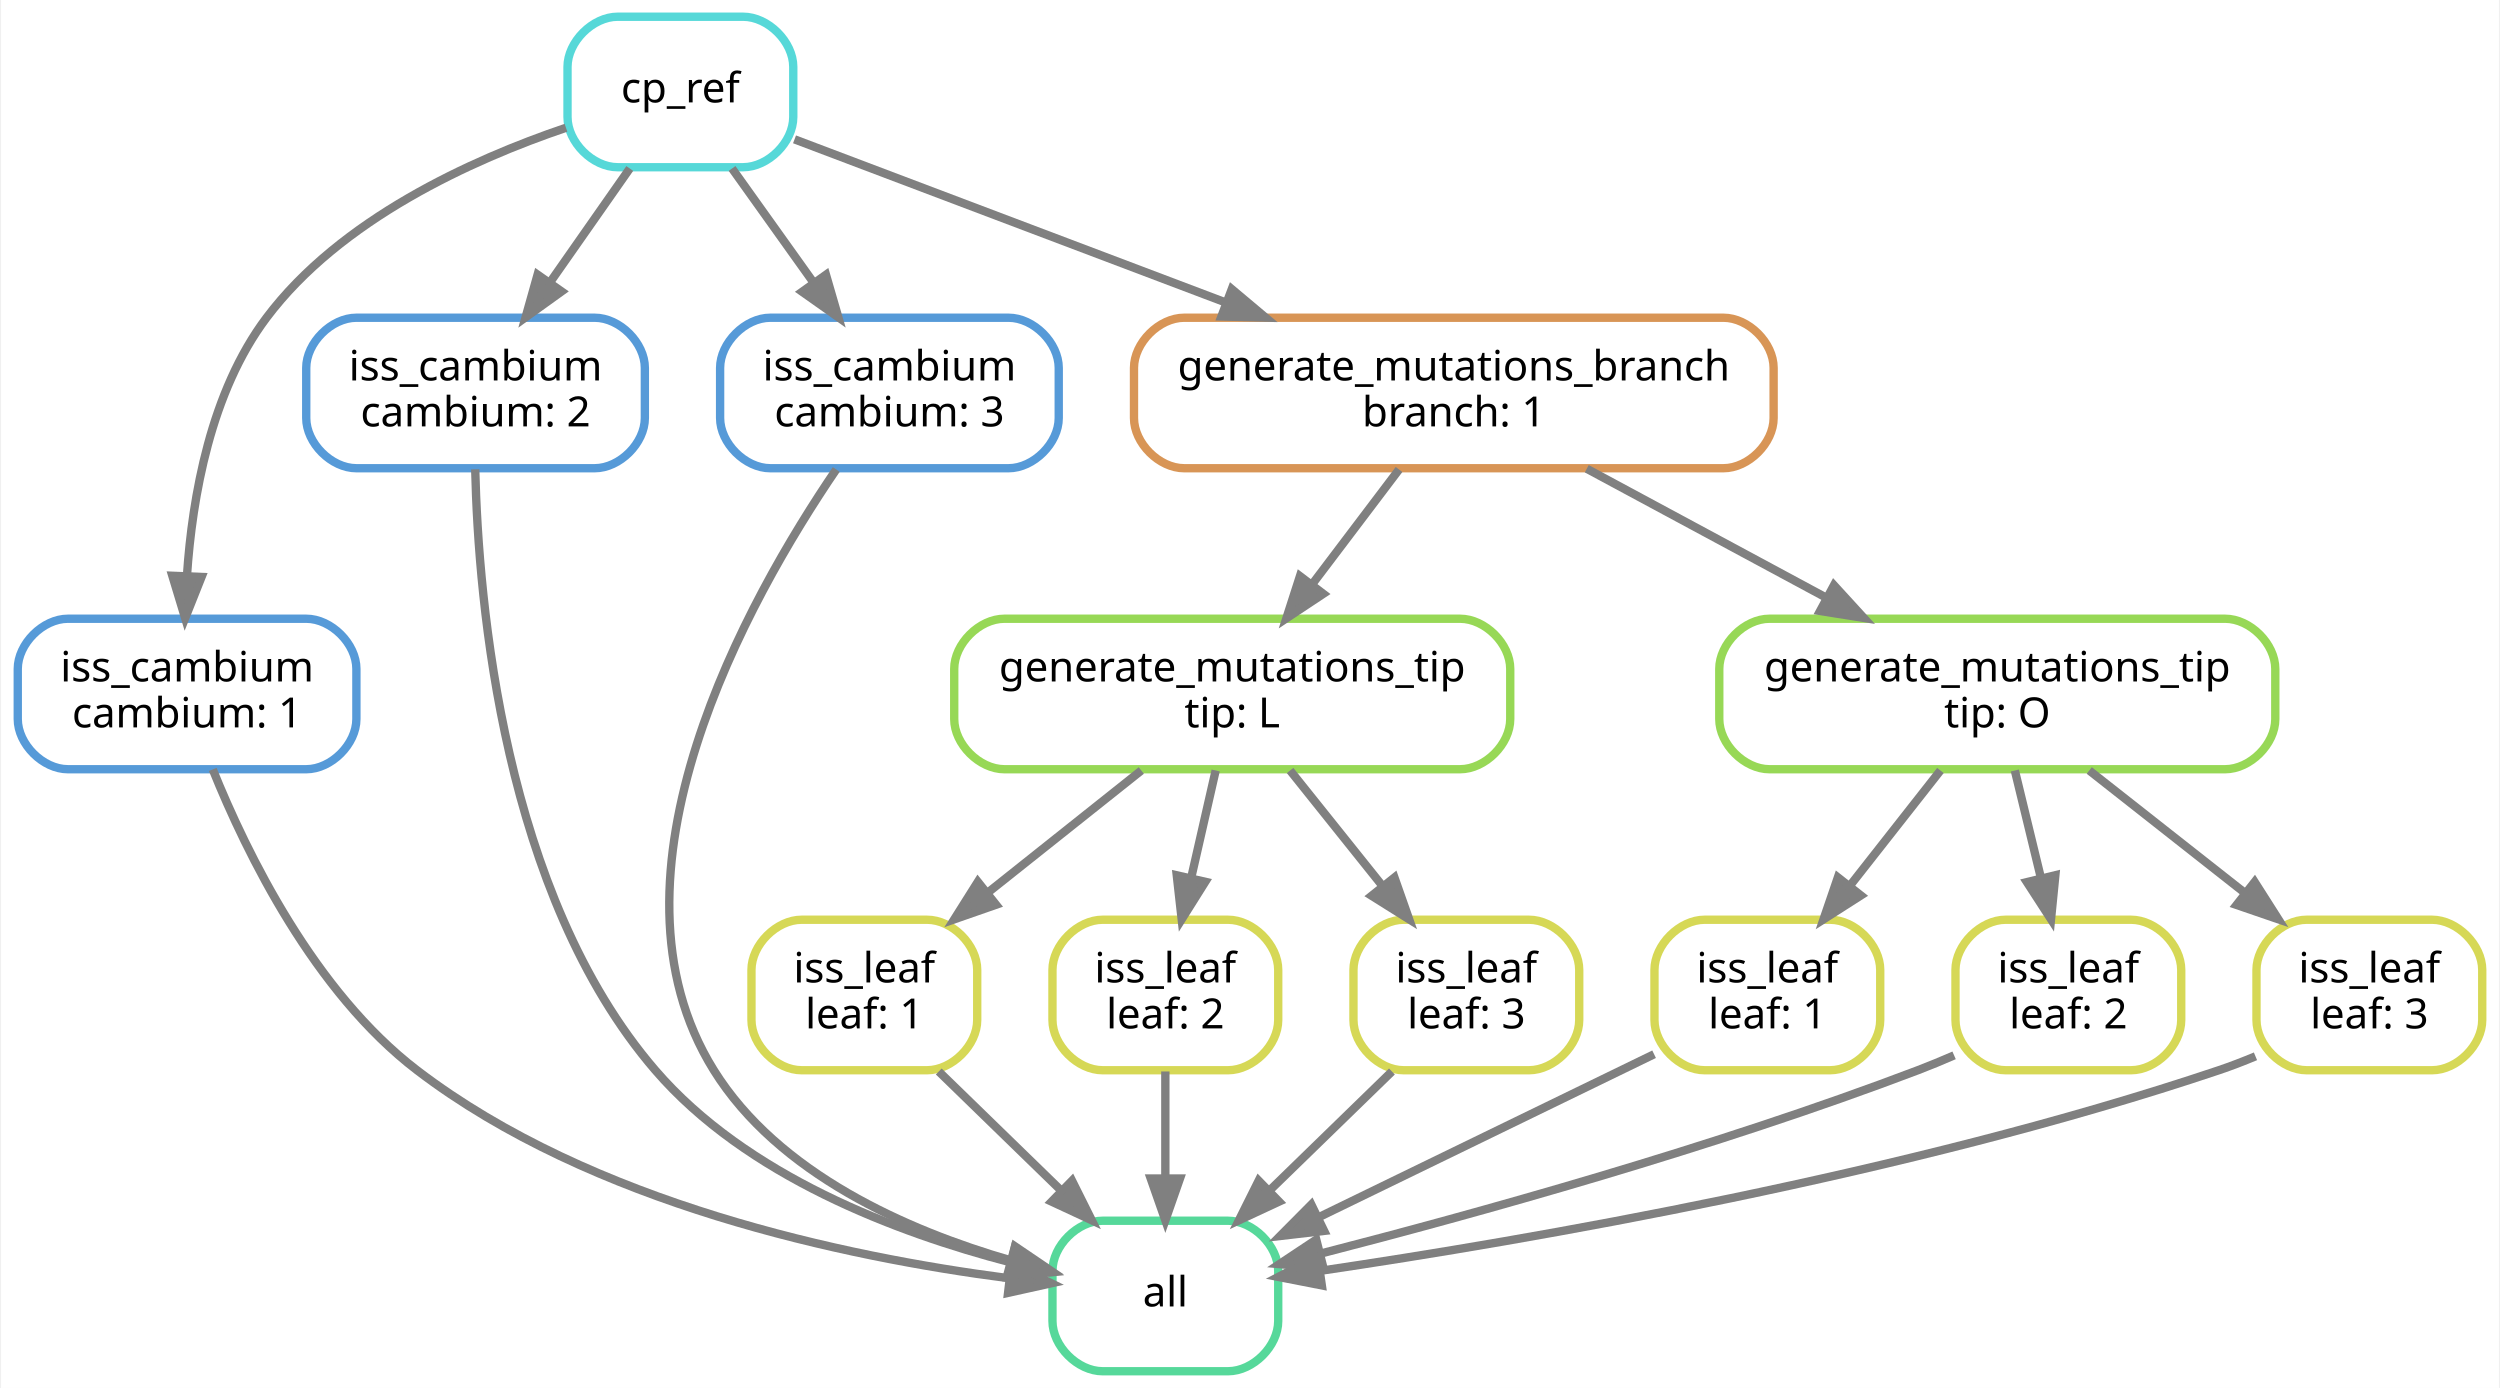
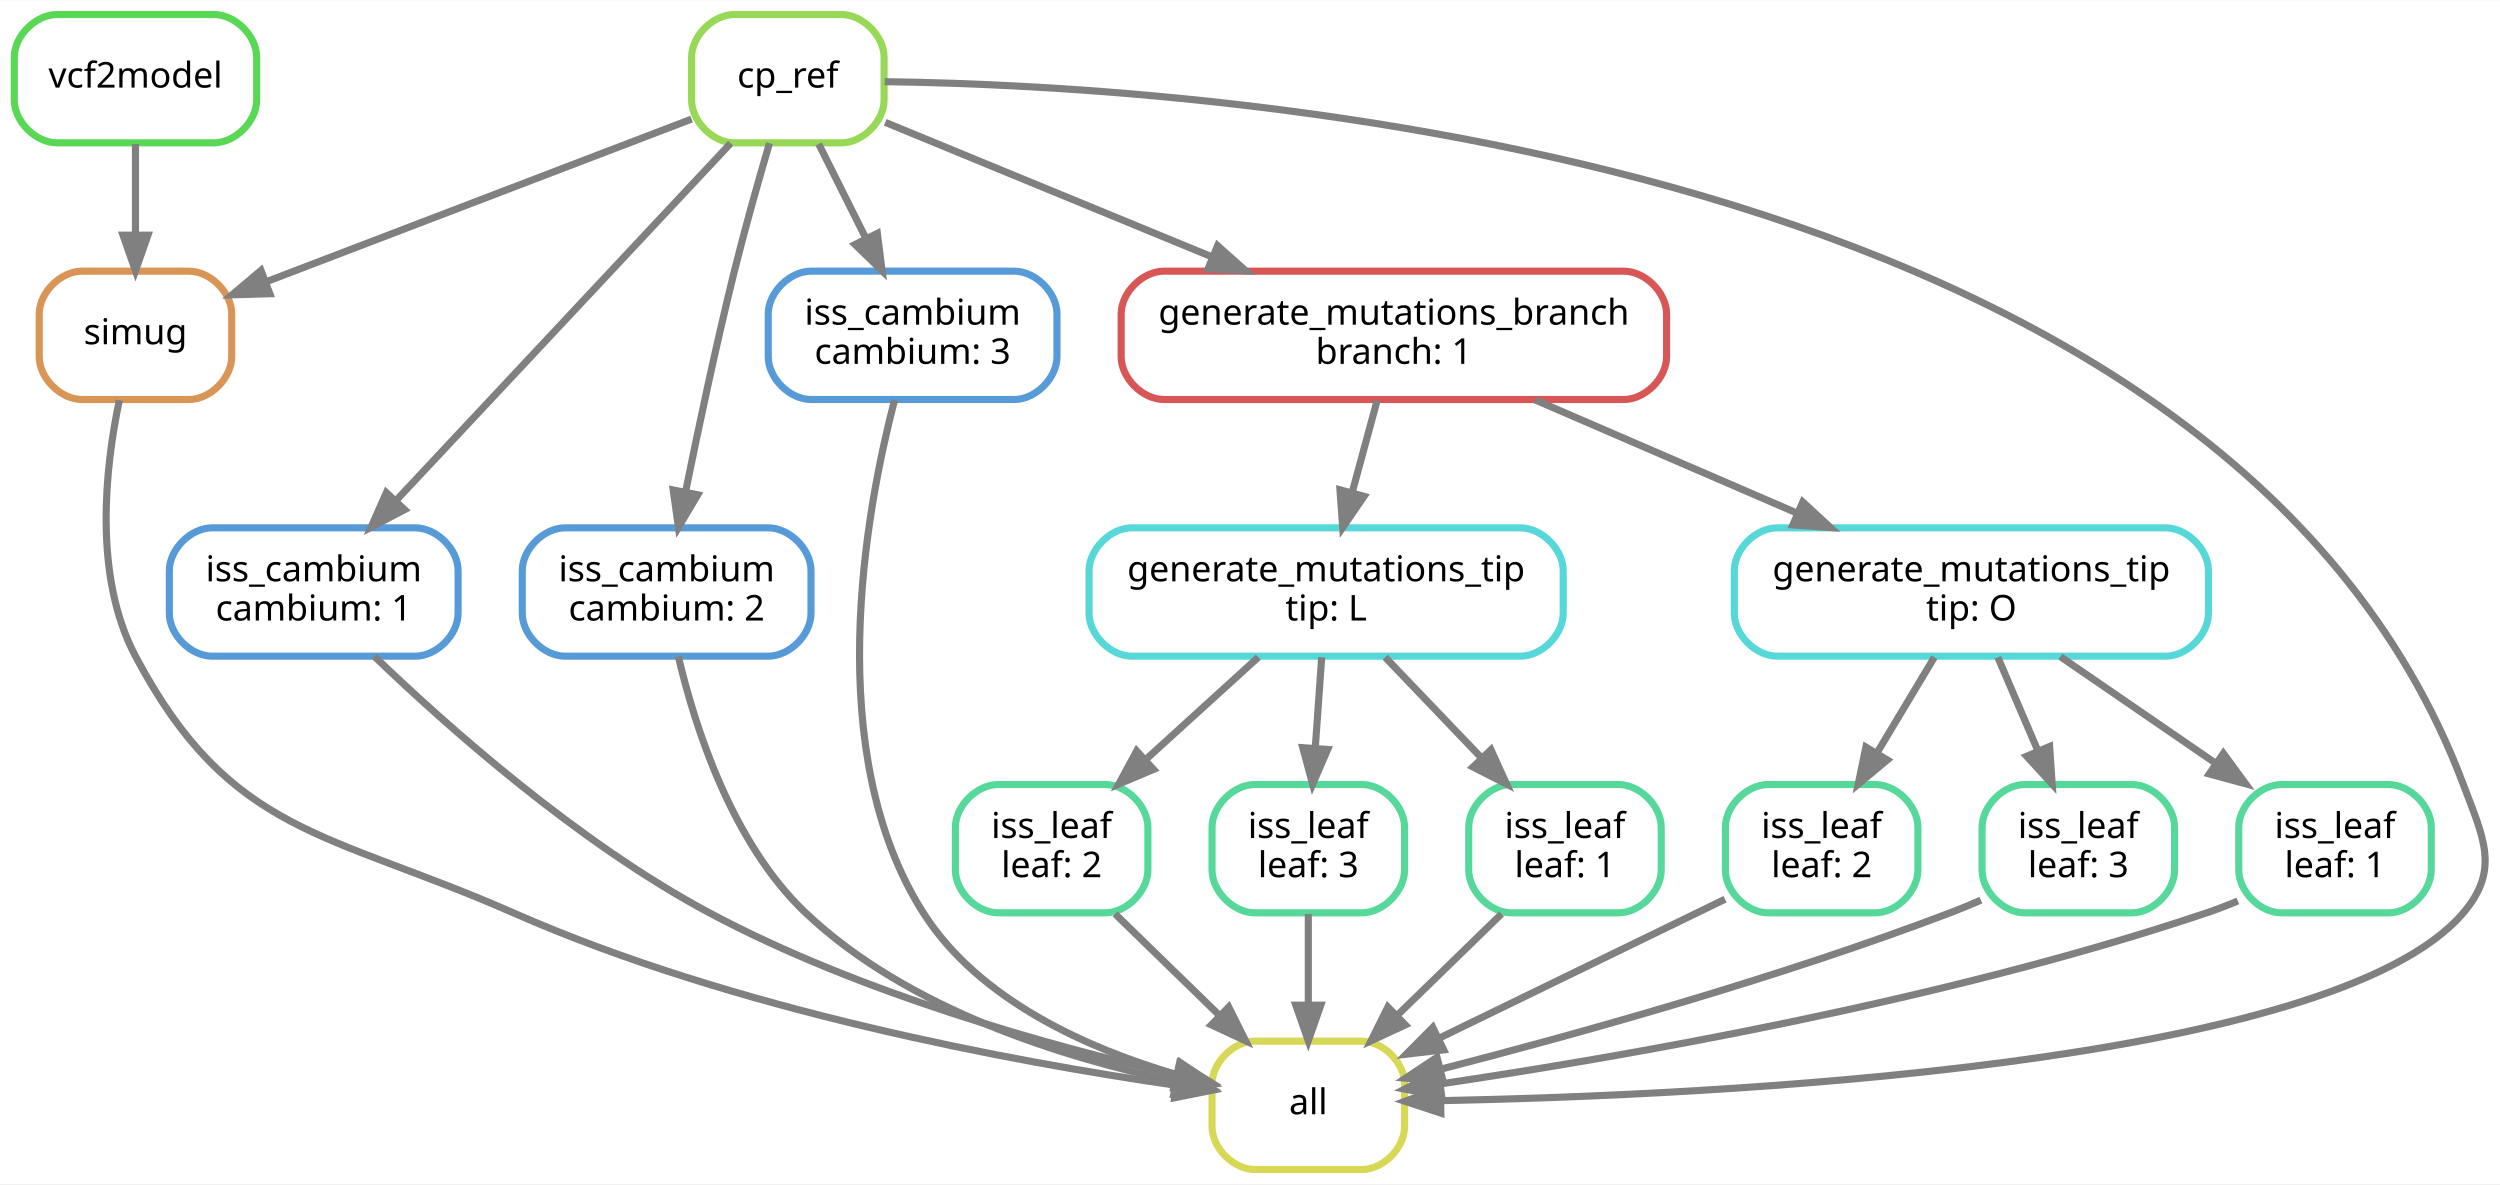
- <svg xmlns="http://www.w3.org/2000/svg" width="598pt" height="332pt" viewBox="0.00 0.00 597.50 332.00">
+ <svg xmlns="http://www.w3.org/2000/svg" width="701pt" height="332pt" viewBox="0.00 0.00 701.29 332.00">
  <g id="graph0" class="graph" transform="scale(1 1) rotate(0) translate(4 328)">
-     <polygon fill="white" stroke="transparent" points="-4,4 -4,-328 593.5,-328 593.5,4 -4,4" />
+     <polygon fill="white" stroke="transparent" points="-4,4 -4,-328 697.29,-328 697.29,4 -4,4" />
    <g id="node1" class="node">
-       <path fill="none" stroke="#56d89a" stroke-width="2" d="M289.5,-36C289.5,-36 259.5,-36 259.5,-36 253.5,-36 247.5,-30 247.5,-24 247.5,-24 247.5,-12 247.5,-12 247.5,-6 253.5,0 259.5,0 259.5,0 289.5,0 289.5,0 295.5,0 301.5,-6 301.5,-12 301.5,-12 301.5,-24 301.5,-24 301.5,-30 295.5,-36 289.5,-36" />
-       <text text-anchor="middle" x="274.5" y="-15.5" font-family="sans" font-size="10.00">all</text>
+       <path fill="none" stroke="#d6d856" stroke-width="2" d="M378,-36C378,-36 348,-36 348,-36 342,-36 336,-30 336,-24 336,-24 336,-12 336,-12 336,-6 342,0 348,0 348,0 378,0 378,0 384,0 390,-6 390,-12 390,-12 390,-24 390,-24 390,-30 384,-36 378,-36" />
+       <text text-anchor="middle" x="363" y="-15.5" font-family="sans" font-size="10.00">all</text>
    </g>
    <g id="node2" class="node">
-       <path fill="none" stroke="#569ad8" stroke-width="2" d="M69,-180C69,-180 12,-180 12,-180 6,-180 0,-174 0,-168 0,-168 0,-156 0,-156 0,-150 6,-144 12,-144 12,-144 69,-144 69,-144 75,-144 81,-150 81,-156 81,-156 81,-168 81,-168 81,-174 75,-180 69,-180" />
-       <text text-anchor="middle" x="40.5" y="-165" font-family="sans" font-size="10.00">iss_cambium</text>
-       <text text-anchor="middle" x="40.5" y="-154" font-family="sans" font-size="10.00">cambium: 1</text>
+       <path fill="none" stroke="#97d856" stroke-width="2" d="M232,-324C232,-324 202,-324 202,-324 196,-324 190,-318 190,-312 190,-312 190,-300 190,-300 190,-294 196,-288 202,-288 202,-288 232,-288 232,-288 238,-288 244,-294 244,-300 244,-300 244,-312 244,-312 244,-318 238,-324 232,-324" />
+       <text text-anchor="middle" x="217" y="-303.5" font-family="sans" font-size="10.00">cp_ref</text>
    </g>
    <g id="edge1" class="edge">
-       <path fill="none" stroke="grey" stroke-width="2" d="M46.64,-143.96C54.76,-123.84 70.97,-90.75 95.5,-72 137.28,-40.07 198,-27.32 236.87,-22.27" />
-       <polygon fill="grey" stroke="grey" stroke-width="2" points="237.71,-25.7 247.22,-21.04 236.88,-18.75 237.71,-25.7" />
+       <path fill="none" stroke="grey" stroke-width="2" d="M244.16,-305.16C334.06,-303.99 620.09,-286.07 687,-108 692.63,-93.02 697.36,-84.19 687,-72 650.56,-29.12 477.57,-20.86 400.36,-19.32" />
+       <polygon fill="grey" stroke="grey" stroke-width="2" points="400.18,-15.82 390.12,-19.14 400.06,-22.82 400.18,-15.82" />
    </g>
    <g id="node3" class="node">
-       <path fill="none" stroke="#569ad8" stroke-width="2" d="M138,-252C138,-252 81,-252 81,-252 75,-252 69,-246 69,-240 69,-240 69,-228 69,-228 69,-222 75,-216 81,-216 81,-216 138,-216 138,-216 144,-216 150,-222 150,-228 150,-228 150,-240 150,-240 150,-246 144,-252 138,-252" />
-       <text text-anchor="middle" x="109.5" y="-237" font-family="sans" font-size="10.00">iss_cambium</text>
-       <text text-anchor="middle" x="109.5" y="-226" font-family="sans" font-size="10.00">cambium: 2</text>
+       <path fill="none" stroke="#d89556" stroke-width="2" d="M49,-252C49,-252 19,-252 19,-252 13,-252 7,-246 7,-240 7,-240 7,-228 7,-228 7,-222 13,-216 19,-216 19,-216 49,-216 49,-216 55,-216 61,-222 61,-228 61,-228 61,-240 61,-240 61,-246 55,-252 49,-252" />
+       <text text-anchor="middle" x="34" y="-231.5" font-family="sans" font-size="10.00">simug</text>
+     </g>
+     <g id="edge12" class="edge">
+       <path fill="none" stroke="grey" stroke-width="2" d="M190,-294.67C158.37,-282.57 105.83,-262.48 70.57,-248.99" />
+       <polygon fill="grey" stroke="grey" stroke-width="2" points="71.7,-245.67 61.11,-245.37 69.2,-252.21 71.7,-245.67" />
+     </g>
+     <g id="node4" class="node">
+       <path fill="none" stroke="#569ad8" stroke-width="2" d="M112.5,-180C112.5,-180 55.5,-180 55.5,-180 49.5,-180 43.5,-174 43.5,-168 43.5,-168 43.5,-156 43.5,-156 43.5,-150 49.5,-144 55.5,-144 55.5,-144 112.5,-144 112.5,-144 118.5,-144 124.5,-150 124.5,-156 124.5,-156 124.5,-168 124.5,-168 124.5,-174 118.5,-180 112.5,-180" />
+       <text text-anchor="middle" x="84" y="-165" font-family="sans" font-size="10.00">iss_cambium</text>
+       <text text-anchor="middle" x="84" y="-154" font-family="sans" font-size="10.00">cambium: 1</text>
+     </g>
+     <g id="edge14" class="edge">
+       <path fill="none" stroke="grey" stroke-width="2" d="M200.96,-287.87C177.59,-262.92 134.06,-216.45 107.2,-187.77" />
+       <polygon fill="grey" stroke="grey" stroke-width="2" points="109.49,-185.1 100.1,-180.19 104.38,-189.88 109.49,-185.1" />
+     </g>
+     <g id="node5" class="node">
+       <path fill="none" stroke="#569ad8" stroke-width="2" d="M211.5,-180C211.5,-180 154.5,-180 154.5,-180 148.5,-180 142.5,-174 142.5,-168 142.5,-168 142.5,-156 142.5,-156 142.5,-150 148.5,-144 154.5,-144 154.5,-144 211.5,-144 211.5,-144 217.5,-144 223.5,-150 223.5,-156 223.5,-156 223.5,-168 223.5,-168 223.5,-174 217.5,-180 211.5,-180" />
+       <text text-anchor="middle" x="183" y="-165" font-family="sans" font-size="10.00">iss_cambium</text>
+       <text text-anchor="middle" x="183" y="-154" font-family="sans" font-size="10.00">cambium: 2</text>
+     </g>
+     <g id="edge15" class="edge">
+       <path fill="none" stroke="grey" stroke-width="2" d="M211.85,-287.89C208.81,-277.54 204.99,-264.07 202,-252 196.9,-231.43 191.93,-207.97 188.35,-190.31" />
+       <polygon fill="grey" stroke="grey" stroke-width="2" points="191.71,-189.26 186.31,-180.14 184.84,-190.63 191.71,-189.26" />
+     </g>
+     <g id="node6" class="node">
+       <path fill="none" stroke="#569ad8" stroke-width="2" d="M280.5,-252C280.5,-252 223.5,-252 223.5,-252 217.5,-252 211.5,-246 211.5,-240 211.5,-240 211.5,-228 211.5,-228 211.5,-222 217.5,-216 223.5,-216 223.5,-216 280.5,-216 280.5,-216 286.5,-216 292.5,-222 292.5,-228 292.5,-228 292.5,-240 292.5,-240 292.5,-246 286.5,-252 280.5,-252" />
+       <text text-anchor="middle" x="252" y="-237" font-family="sans" font-size="10.00">iss_cambium</text>
+       <text text-anchor="middle" x="252" y="-226" font-family="sans" font-size="10.00">cambium: 3</text>
+     </g>
+     <g id="edge16" class="edge">
+       <path fill="none" stroke="grey" stroke-width="2" d="M225.65,-287.7C229.64,-279.73 234.45,-270.1 238.87,-261.26" />
+       <polygon fill="grey" stroke="grey" stroke-width="2" points="242.11,-262.61 243.45,-252.1 235.85,-259.48 242.11,-262.61" />
+     </g>
+     <g id="node16" class="node">
+       <path fill="none" stroke="#d85656" stroke-width="2" d="M451.5,-252C451.5,-252 322.5,-252 322.5,-252 316.5,-252 310.5,-246 310.5,-240 310.5,-240 310.5,-228 310.5,-228 310.5,-222 316.5,-216 322.5,-216 322.5,-216 451.5,-216 451.5,-216 457.5,-216 463.5,-222 463.5,-228 463.5,-228 463.5,-240 463.5,-240 463.5,-246 457.5,-252 451.5,-252" />
+       <text text-anchor="middle" x="387" y="-237" font-family="sans" font-size="10.00">generate_mutations_branch</text>
+       <text text-anchor="middle" x="387" y="-226" font-family="sans" font-size="10.00">branch: 1</text>
+     </g>
+     <g id="edge25" class="edge">
+       <path fill="none" stroke="grey" stroke-width="2" d="M244.31,-293.75C268.96,-283.61 305.85,-268.41 335.95,-256.02" />
+       <polygon fill="grey" stroke="grey" stroke-width="2" points="337.55,-259.15 345.46,-252.1 334.88,-252.67 337.55,-259.15" />
    </g>
    <g id="edge2" class="edge">
-       <path fill="none" stroke="grey" stroke-width="2" d="M109.42,-215.74C110.19,-183.61 116.25,-114.09 152.5,-72 174.21,-46.79 210.14,-33.17 237.39,-26.07" />
-       <polygon fill="grey" stroke="grey" stroke-width="2" points="238.47,-29.42 247.36,-23.67 236.82,-22.61 238.47,-29.42" />
-     </g>
-     <g id="node4" class="node">
-       <path fill="none" stroke="#569ad8" stroke-width="2" d="M237,-252C237,-252 180,-252 180,-252 174,-252 168,-246 168,-240 168,-240 168,-228 168,-228 168,-222 174,-216 180,-216 180,-216 237,-216 237,-216 243,-216 249,-222 249,-228 249,-228 249,-240 249,-240 249,-246 243,-252 237,-252" />
-       <text text-anchor="middle" x="208.5" y="-237" font-family="sans" font-size="10.00">iss_cambium</text>
-       <text text-anchor="middle" x="208.5" y="-226" font-family="sans" font-size="10.00">cambium: 3</text>
+       <path fill="none" stroke="grey" stroke-width="2" d="M29.48,-215.8C25.52,-196.99 22.07,-166.53 34,-144 60.66,-93.67 87.88,-94.96 140,-72 202.16,-44.61 280.58,-30.18 325.93,-23.61" />
+       <polygon fill="grey" stroke="grey" stroke-width="2" points="326.49,-27.07 335.9,-22.21 325.52,-20.13 326.49,-27.07" />
    </g>
    <g id="edge3" class="edge">
-       <path fill="none" stroke="grey" stroke-width="2" d="M195.78,-215.7C174.67,-184.7 137.47,-118.58 166.5,-72 181.94,-47.23 212.7,-33.71 237.46,-26.54" />
-       <polygon fill="grey" stroke="grey" stroke-width="2" points="238.53,-29.87 247.3,-23.92 236.73,-23.11 238.53,-29.87" />
-     </g>
-     <g id="node5" class="node">
-       <path fill="none" stroke="#d6d856" stroke-width="2" d="M217.5,-108C217.5,-108 187.5,-108 187.5,-108 181.5,-108 175.5,-102 175.5,-96 175.5,-96 175.5,-84 175.5,-84 175.5,-78 181.5,-72 187.5,-72 187.5,-72 217.5,-72 217.5,-72 223.5,-72 229.5,-78 229.5,-84 229.5,-84 229.5,-96 229.5,-96 229.5,-102 223.5,-108 217.5,-108" />
-       <text text-anchor="middle" x="202.5" y="-93" font-family="sans" font-size="10.00">iss_leaf</text>
-       <text text-anchor="middle" x="202.5" y="-82" font-family="sans" font-size="10.00">leaf: 1</text>
+       <path fill="none" stroke="grey" stroke-width="2" d="M100.99,-143.97C121.6,-124.16 158.18,-91.67 195,-72 237.35,-49.37 290.94,-34.56 326.06,-26.5" />
+       <polygon fill="grey" stroke="grey" stroke-width="2" points="326.89,-29.9 335.89,-24.3 325.37,-23.06 326.89,-29.9" />
    </g>
    <g id="edge4" class="edge">
-       <path fill="none" stroke="grey" stroke-width="2" d="M220.3,-71.7C229.1,-63.14 239.88,-52.66 249.5,-43.3" />
-       <polygon fill="grey" stroke="grey" stroke-width="2" points="252.18,-45.58 256.91,-36.1 247.3,-40.57 252.18,-45.58" />
-     </g>
-     <g id="node6" class="node">
-       <path fill="none" stroke="#d6d856" stroke-width="2" d="M289.5,-108C289.5,-108 259.5,-108 259.5,-108 253.5,-108 247.5,-102 247.5,-96 247.5,-96 247.5,-84 247.5,-84 247.5,-78 253.5,-72 259.5,-72 259.5,-72 289.5,-72 289.5,-72 295.5,-72 301.5,-78 301.5,-84 301.5,-84 301.5,-96 301.5,-96 301.5,-102 295.5,-108 289.5,-108" />
-       <text text-anchor="middle" x="274.5" y="-93" font-family="sans" font-size="10.00">iss_leaf</text>
-       <text text-anchor="middle" x="274.5" y="-82" font-family="sans" font-size="10.00">leaf: 2</text>
+       <path fill="none" stroke="grey" stroke-width="2" d="M186.28,-143.95C190.94,-124.12 201.31,-91.61 222,-72 250.65,-44.84 294.53,-31.29 325.72,-24.73" />
+       <polygon fill="grey" stroke="grey" stroke-width="2" points="326.63,-28.12 335.77,-22.77 325.29,-21.25 326.63,-28.12" />
    </g>
    <g id="edge5" class="edge">
-       <path fill="none" stroke="grey" stroke-width="2" d="M274.5,-71.7C274.5,-63.98 274.5,-54.71 274.5,-46.11" />
-       <polygon fill="grey" stroke="grey" stroke-width="2" points="278,-46.1 274.5,-36.1 271,-46.1 278,-46.1" />
+       <path fill="none" stroke="grey" stroke-width="2" d="M246.94,-215.85C238.78,-184.5 226.34,-117.05 255,-72 270.67,-47.37 301.41,-33.84 326.1,-26.63" />
+       <polygon fill="grey" stroke="grey" stroke-width="2" points="327.16,-29.97 335.91,-23.99 325.35,-23.21 327.16,-29.97" />
    </g>
    <g id="node7" class="node">
-       <path fill="none" stroke="#d6d856" stroke-width="2" d="M361.5,-108C361.5,-108 331.5,-108 331.5,-108 325.5,-108 319.5,-102 319.5,-96 319.5,-96 319.5,-84 319.5,-84 319.5,-78 325.5,-72 331.5,-72 331.5,-72 361.5,-72 361.5,-72 367.5,-72 373.5,-78 373.5,-84 373.5,-84 373.5,-96 373.5,-96 373.5,-102 367.5,-108 361.5,-108" />
-       <text text-anchor="middle" x="346.5" y="-93" font-family="sans" font-size="10.00">iss_leaf</text>
-       <text text-anchor="middle" x="346.5" y="-82" font-family="sans" font-size="10.00">leaf: 3</text>
+       <path fill="none" stroke="#56d89a" stroke-width="2" d="M450,-108C450,-108 420,-108 420,-108 414,-108 408,-102 408,-96 408,-96 408,-84 408,-84 408,-78 414,-72 420,-72 420,-72 450,-72 450,-72 456,-72 462,-78 462,-84 462,-84 462,-96 462,-96 462,-102 456,-108 450,-108" />
+       <text text-anchor="middle" x="435" y="-93" font-family="sans" font-size="10.00">iss_leaf</text>
+       <text text-anchor="middle" x="435" y="-82" font-family="sans" font-size="10.00">leaf: 1</text>
    </g>
    <g id="edge6" class="edge">
-       <path fill="none" stroke="grey" stroke-width="2" d="M328.7,-71.7C319.9,-63.14 309.12,-52.66 299.5,-43.3" />
-       <polygon fill="grey" stroke="grey" stroke-width="2" points="301.7,-40.57 292.09,-36.1 296.82,-45.58 301.7,-40.57" />
+       <path fill="none" stroke="grey" stroke-width="2" d="M417.2,-71.7C408.4,-63.14 397.62,-52.66 388,-43.3" />
+       <polygon fill="grey" stroke="grey" stroke-width="2" points="390.2,-40.57 380.59,-36.1 385.32,-45.58 390.2,-40.57" />
    </g>
    <g id="node8" class="node">
-       <path fill="none" stroke="#d6d856" stroke-width="2" d="M433.5,-108C433.5,-108 403.5,-108 403.5,-108 397.5,-108 391.5,-102 391.5,-96 391.5,-96 391.5,-84 391.5,-84 391.5,-78 397.5,-72 403.5,-72 403.5,-72 433.5,-72 433.5,-72 439.5,-72 445.5,-78 445.5,-84 445.5,-84 445.5,-96 445.5,-96 445.5,-102 439.5,-108 433.5,-108" />
-       <text text-anchor="middle" x="418.5" y="-93" font-family="sans" font-size="10.00">iss_leaf</text>
-       <text text-anchor="middle" x="418.5" y="-82" font-family="sans" font-size="10.00">leaf: 1</text>
+       <path fill="none" stroke="#56d89a" stroke-width="2" d="M306,-108C306,-108 276,-108 276,-108 270,-108 264,-102 264,-96 264,-96 264,-84 264,-84 264,-78 270,-72 276,-72 276,-72 306,-72 306,-72 312,-72 318,-78 318,-84 318,-84 318,-96 318,-96 318,-102 312,-108 306,-108" />
+       <text text-anchor="middle" x="291" y="-93" font-family="sans" font-size="10.00">iss_leaf</text>
+       <text text-anchor="middle" x="291" y="-82" font-family="sans" font-size="10.00">leaf: 2</text>
    </g>
    <g id="edge7" class="edge">
-       <path fill="none" stroke="grey" stroke-width="2" d="M391.41,-75.83C368.73,-64.81 336.14,-48.97 311.13,-36.81" />
-       <polygon fill="grey" stroke="grey" stroke-width="2" points="312.48,-33.57 301.95,-32.35 309.42,-39.87 312.48,-33.57" />
+       <path fill="none" stroke="grey" stroke-width="2" d="M308.8,-71.7C317.6,-63.14 328.38,-52.66 338,-43.3" />
+       <polygon fill="grey" stroke="grey" stroke-width="2" points="340.68,-45.58 345.41,-36.1 335.8,-40.57 340.68,-45.58" />
    </g>
    <g id="node9" class="node">
-       <path fill="none" stroke="#d6d856" stroke-width="2" d="M505.5,-108C505.5,-108 475.5,-108 475.5,-108 469.5,-108 463.5,-102 463.5,-96 463.5,-96 463.5,-84 463.5,-84 463.5,-78 469.5,-72 475.5,-72 475.5,-72 505.5,-72 505.5,-72 511.5,-72 517.5,-78 517.5,-84 517.5,-84 517.5,-96 517.5,-96 517.5,-102 511.5,-108 505.5,-108" />
-       <text text-anchor="middle" x="490.5" y="-93" font-family="sans" font-size="10.00">iss_leaf</text>
-       <text text-anchor="middle" x="490.5" y="-82" font-family="sans" font-size="10.00">leaf: 2</text>
+       <path fill="none" stroke="#56d89a" stroke-width="2" d="M378,-108C378,-108 348,-108 348,-108 342,-108 336,-102 336,-96 336,-96 336,-84 336,-84 336,-78 342,-72 348,-72 348,-72 378,-72 378,-72 384,-72 390,-78 390,-84 390,-84 390,-96 390,-96 390,-102 384,-108 378,-108" />
+       <text text-anchor="middle" x="363" y="-93" font-family="sans" font-size="10.00">iss_leaf</text>
+       <text text-anchor="middle" x="363" y="-82" font-family="sans" font-size="10.00">leaf: 3</text>
    </g>
    <g id="edge8" class="edge">
-       <path fill="none" stroke="grey" stroke-width="2" d="M463.17,-75.56C460.27,-74.29 457.34,-73.08 454.5,-72 406.08,-53.57 348.35,-37.58 311.56,-28.12" />
-       <polygon fill="grey" stroke="grey" stroke-width="2" points="312.32,-24.7 301.77,-25.62 310.6,-31.48 312.32,-24.7" />
+       <path fill="none" stroke="grey" stroke-width="2" d="M363,-71.7C363,-63.98 363,-54.71 363,-46.11" />
+       <polygon fill="grey" stroke="grey" stroke-width="2" points="366.5,-46.1 363,-36.1 359.5,-46.1 366.5,-46.1" />
    </g>
    <g id="node10" class="node">
-       <path fill="none" stroke="#d6d856" stroke-width="2" d="M577.5,-108C577.5,-108 547.5,-108 547.5,-108 541.5,-108 535.5,-102 535.5,-96 535.5,-96 535.5,-84 535.5,-84 535.5,-78 541.5,-72 547.5,-72 547.5,-72 577.5,-72 577.5,-72 583.5,-72 589.5,-78 589.5,-84 589.5,-84 589.5,-96 589.5,-96 589.5,-102 583.5,-108 577.5,-108" />
-       <text text-anchor="middle" x="562.5" y="-93" font-family="sans" font-size="10.00">iss_leaf</text>
-       <text text-anchor="middle" x="562.5" y="-82" font-family="sans" font-size="10.00">leaf: 3</text>
+       <path fill="none" stroke="#56d89a" stroke-width="2" d="M666,-108C666,-108 636,-108 636,-108 630,-108 624,-102 624,-96 624,-96 624,-84 624,-84 624,-78 630,-72 636,-72 636,-72 666,-72 666,-72 672,-72 678,-78 678,-84 678,-84 678,-96 678,-96 678,-102 672,-108 666,-108" />
+       <text text-anchor="middle" x="651" y="-93" font-family="sans" font-size="10.00">iss_leaf</text>
+       <text text-anchor="middle" x="651" y="-82" font-family="sans" font-size="10.00">leaf: 1</text>
    </g>
    <g id="edge9" class="edge">
-       <path fill="none" stroke="grey" stroke-width="2" d="M535.26,-75.33C532.34,-74.11 529.38,-72.97 526.5,-72 452.12,-47 361.28,-31.37 311.51,-24.01" />
-       <polygon fill="grey" stroke="grey" stroke-width="2" points="311.93,-20.53 301.53,-22.56 310.93,-27.46 311.93,-20.53" />
+       <path fill="none" stroke="grey" stroke-width="2" d="M623.76,-75.33C620.84,-74.11 617.88,-72.97 615,-72 540.62,-47 449.78,-31.37 400.01,-24.01" />
+       <polygon fill="grey" stroke="grey" stroke-width="2" points="400.43,-20.53 390.03,-22.56 399.43,-27.46 400.43,-20.53" />
    </g>
    <g id="node11" class="node">
-       <path fill="none" stroke="#56d8d8" stroke-width="2" d="M173.5,-324C173.5,-324 143.5,-324 143.5,-324 137.5,-324 131.5,-318 131.5,-312 131.5,-312 131.5,-300 131.5,-300 131.5,-294 137.5,-288 143.5,-288 143.5,-288 173.5,-288 173.5,-288 179.5,-288 185.5,-294 185.5,-300 185.5,-300 185.5,-312 185.5,-312 185.5,-318 179.5,-324 173.5,-324" />
-       <text text-anchor="middle" x="158.5" y="-303.5" font-family="sans" font-size="10.00">cp_ref</text>
+       <path fill="none" stroke="#56d89a" stroke-width="2" d="M522,-108C522,-108 492,-108 492,-108 486,-108 480,-102 480,-96 480,-96 480,-84 480,-84 480,-78 486,-72 492,-72 492,-72 522,-72 522,-72 528,-72 534,-78 534,-84 534,-84 534,-96 534,-96 534,-102 528,-108 522,-108" />
+       <text text-anchor="middle" x="507" y="-93" font-family="sans" font-size="10.00">iss_leaf</text>
+       <text text-anchor="middle" x="507" y="-82" font-family="sans" font-size="10.00">leaf: 2</text>
    </g>
    <g id="edge10" class="edge">
-       <path fill="none" stroke="grey" stroke-width="2" d="M131.13,-297.44C108.46,-289.74 77.19,-275.53 59.5,-252 46.18,-234.29 41.75,-209.27 40.47,-190.27" />
-       <polygon fill="grey" stroke="grey" stroke-width="2" points="43.96,-189.99 40.04,-180.15 36.97,-190.28 43.96,-189.99" />
+       <path fill="none" stroke="grey" stroke-width="2" d="M479.91,-75.83C457.23,-64.81 424.64,-48.97 399.63,-36.81" />
+       <polygon fill="grey" stroke="grey" stroke-width="2" points="400.98,-33.57 390.45,-32.35 397.92,-39.87 400.98,-33.57" />
+     </g>
+     <g id="node12" class="node">
+       <path fill="none" stroke="#56d89a" stroke-width="2" d="M594,-108C594,-108 564,-108 564,-108 558,-108 552,-102 552,-96 552,-96 552,-84 552,-84 552,-78 558,-72 564,-72 564,-72 594,-72 594,-72 600,-72 606,-78 606,-84 606,-84 606,-96 606,-96 606,-102 600,-108 594,-108" />
+       <text text-anchor="middle" x="579" y="-93" font-family="sans" font-size="10.00">iss_leaf</text>
+       <text text-anchor="middle" x="579" y="-82" font-family="sans" font-size="10.00">leaf: 3</text>
    </g>
    <g id="edge11" class="edge">
-       <path fill="none" stroke="grey" stroke-width="2" d="M146.39,-287.7C140.63,-279.47 133.64,-269.48 127.29,-260.42" />
-       <polygon fill="grey" stroke="grey" stroke-width="2" points="130.08,-258.29 121.47,-252.1 124.34,-262.3 130.08,-258.29" />
+       <path fill="none" stroke="grey" stroke-width="2" d="M551.67,-75.56C548.77,-74.29 545.84,-73.08 543,-72 494.58,-53.57 436.85,-37.58 400.06,-28.12" />
+       <polygon fill="grey" stroke="grey" stroke-width="2" points="400.82,-24.7 390.27,-25.62 399.1,-31.48 400.82,-24.7" />
    </g>
-     <g id="edge12" class="edge">
-       <path fill="none" stroke="grey" stroke-width="2" d="M170.86,-287.7C176.73,-279.47 183.87,-269.48 190.34,-260.42" />
-       <polygon fill="grey" stroke="grey" stroke-width="2" points="193.32,-262.28 196.28,-252.1 187.62,-258.21 193.32,-262.28" />
+     <g id="node13" class="node">
+       <path fill="none" stroke="#59d856" stroke-width="2" d="M56,-324C56,-324 12,-324 12,-324 6,-324 0,-318 0,-312 0,-312 0,-300 0,-300 0,-294 6,-288 12,-288 12,-288 56,-288 56,-288 62,-288 68,-294 68,-300 68,-300 68,-312 68,-312 68,-318 62,-324 56,-324" />
+       <text text-anchor="middle" x="34" y="-303.5" font-family="sans" font-size="10.00">vcf2model</text>
+     </g>
+     <g id="edge13" class="edge">
+       <path fill="none" stroke="grey" stroke-width="2" d="M34,-287.7C34,-279.98 34,-270.71 34,-262.11" />
+       <polygon fill="grey" stroke="grey" stroke-width="2" points="37.5,-262.1 34,-252.1 30.5,-262.1 37.5,-262.1" />
    </g>
    <g id="node14" class="node">
-       <path fill="none" stroke="#d89556" stroke-width="2" d="M408,-252C408,-252 279,-252 279,-252 273,-252 267,-246 267,-240 267,-240 267,-228 267,-228 267,-222 273,-216 279,-216 279,-216 408,-216 408,-216 414,-216 420,-222 420,-228 420,-228 420,-240 420,-240 420,-246 414,-252 408,-252" />
-       <text text-anchor="middle" x="343.5" y="-237" font-family="sans" font-size="10.00">generate_mutations_branch</text>
-       <text text-anchor="middle" x="343.5" y="-226" font-family="sans" font-size="10.00">branch: 1</text>
+       <path fill="none" stroke="#56d8d8" stroke-width="2" d="M422.5,-180C422.5,-180 313.5,-180 313.5,-180 307.5,-180 301.5,-174 301.5,-168 301.5,-168 301.5,-156 301.5,-156 301.5,-150 307.5,-144 313.5,-144 313.5,-144 422.5,-144 422.5,-144 428.5,-144 434.5,-150 434.5,-156 434.5,-156 434.5,-168 434.5,-168 434.5,-174 428.5,-180 422.5,-180" />
+       <text text-anchor="middle" x="368" y="-165" font-family="sans" font-size="10.00">generate_mutations_tip</text>
+       <text text-anchor="middle" x="368" y="-154" font-family="sans" font-size="10.00">tip: L</text>
+     </g>
+     <g id="edge17" class="edge">
+       <path fill="none" stroke="grey" stroke-width="2" d="M384.56,-143.7C392.68,-135.22 402.59,-124.86 411.47,-115.58" />
+       <polygon fill="grey" stroke="grey" stroke-width="2" points="414.24,-117.75 418.63,-108.1 409.19,-112.91 414.24,-117.75" />
+     </g>
+     <g id="edge18" class="edge">
+       <path fill="none" stroke="grey" stroke-width="2" d="M348.97,-143.7C339.46,-135.05 327.79,-124.45 317.43,-115.03" />
+       <polygon fill="grey" stroke="grey" stroke-width="2" points="319.57,-112.24 309.81,-108.1 314.86,-117.42 319.57,-112.24" />
+     </g>
+     <g id="edge19" class="edge">
+       <path fill="none" stroke="grey" stroke-width="2" d="M366.76,-143.7C366.21,-135.98 365.55,-126.71 364.94,-118.11" />
+       <polygon fill="grey" stroke="grey" stroke-width="2" points="368.43,-117.83 364.22,-108.1 361.44,-118.33 368.43,-117.83" />
+     </g>
+     <g id="node15" class="node">
+       <path fill="none" stroke="#56d8d8" stroke-width="2" d="M603.5,-180C603.5,-180 494.5,-180 494.5,-180 488.5,-180 482.5,-174 482.5,-168 482.5,-168 482.5,-156 482.5,-156 482.5,-150 488.5,-144 494.5,-144 494.5,-144 603.5,-144 603.5,-144 609.5,-144 615.5,-150 615.5,-156 615.5,-156 615.5,-168 615.5,-168 615.5,-174 609.5,-180 603.5,-180" />
+       <text text-anchor="middle" x="549" y="-165" font-family="sans" font-size="10.00">generate_mutations_tip</text>
+       <text text-anchor="middle" x="549" y="-154" font-family="sans" font-size="10.00">tip: O</text>
+     </g>
+     <g id="edge20" class="edge">
+       <path fill="none" stroke="grey" stroke-width="2" d="M573.95,-143.88C587.04,-134.89 603.26,-123.76 617.44,-114.03" />
+       <polygon fill="grey" stroke="grey" stroke-width="2" points="619.69,-116.73 625.95,-108.19 615.73,-110.96 619.69,-116.73" />
    </g>
    <g id="edge21" class="edge">
-       <path fill="none" stroke="grey" stroke-width="2" d="M185.8,-294.67C212.78,-284.46 254.84,-268.55 288.73,-255.72" />
-       <polygon fill="grey" stroke="grey" stroke-width="2" points="290.39,-258.84 298.51,-252.02 287.91,-252.29 290.39,-258.84" />
+       <path fill="none" stroke="grey" stroke-width="2" d="M538.62,-143.7C533.74,-135.56 527.81,-125.69 522.42,-116.7" />
+       <polygon fill="grey" stroke="grey" stroke-width="2" points="525.41,-114.88 517.26,-108.1 519.41,-118.48 525.41,-114.88" />
    </g>
-     <g id="node12" class="node">
-       <path fill="none" stroke="#97d856" stroke-width="2" d="M345,-180C345,-180 236,-180 236,-180 230,-180 224,-174 224,-168 224,-168 224,-156 224,-156 224,-150 230,-144 236,-144 236,-144 345,-144 345,-144 351,-144 357,-150 357,-156 357,-156 357,-168 357,-168 357,-174 351,-180 345,-180" />
-       <text text-anchor="middle" x="290.5" y="-165" font-family="sans" font-size="10.00">generate_mutations_tip</text>
-       <text text-anchor="middle" x="290.5" y="-154" font-family="sans" font-size="10.00">tip: L</text>
+     <g id="edge22" class="edge">
+       <path fill="none" stroke="grey" stroke-width="2" d="M556.42,-143.7C559.79,-135.81 563.87,-126.3 567.62,-117.55" />
+       <polygon fill="grey" stroke="grey" stroke-width="2" points="570.95,-118.67 571.67,-108.1 564.51,-115.92 570.95,-118.67" />
    </g>
-     <g id="edge13" class="edge">
-       <path fill="none" stroke="grey" stroke-width="2" d="M268.75,-143.7C257.66,-134.88 244.03,-124.03 232.01,-114.47" />
-       <polygon fill="grey" stroke="grey" stroke-width="2" points="234.01,-111.59 224,-108.1 229.65,-117.07 234.01,-111.59" />
+     <g id="edge23" class="edge">
+       <path fill="none" stroke="grey" stroke-width="2" d="M382.3,-215.7C380.19,-207.9 377.64,-198.51 375.28,-189.83" />
+       <polygon fill="grey" stroke="grey" stroke-width="2" points="378.64,-188.84 372.64,-180.1 371.88,-190.67 378.64,-188.84" />
    </g>
-     <g id="edge14" class="edge">
-       <path fill="none" stroke="grey" stroke-width="2" d="M286.54,-143.7C284.78,-135.98 282.66,-126.71 280.7,-118.11" />
-       <polygon fill="grey" stroke="grey" stroke-width="2" points="284.05,-117.07 278.41,-108.1 277.23,-118.63 284.05,-117.07" />
-     </g>
-     <g id="edge15" class="edge">
-       <path fill="none" stroke="grey" stroke-width="2" d="M304.34,-143.7C310.99,-135.39 319.08,-125.28 326.39,-116.14" />
-       <polygon fill="grey" stroke="grey" stroke-width="2" points="329.3,-118.1 332.82,-108.1 323.84,-113.73 329.3,-118.1" />
-     </g>
-     <g id="node13" class="node">
-       <path fill="none" stroke="#97d856" stroke-width="2" d="M528,-180C528,-180 419,-180 419,-180 413,-180 407,-174 407,-168 407,-168 407,-156 407,-156 407,-150 413,-144 419,-144 419,-144 528,-144 528,-144 534,-144 540,-150 540,-156 540,-156 540,-168 540,-168 540,-174 534,-180 528,-180" />
-       <text text-anchor="middle" x="473.5" y="-165" font-family="sans" font-size="10.00">generate_mutations_tip</text>
-       <text text-anchor="middle" x="473.5" y="-154" font-family="sans" font-size="10.00">tip: O</text>
-     </g>
-     <g id="edge16" class="edge">
-       <path fill="none" stroke="grey" stroke-width="2" d="M459.9,-143.7C453.38,-135.39 445.43,-125.28 438.25,-116.14" />
-       <polygon fill="grey" stroke="grey" stroke-width="2" points="440.87,-113.81 431.94,-108.1 435.37,-118.13 440.87,-113.81" />
-     </g>
-     <g id="edge17" class="edge">
-       <path fill="none" stroke="grey" stroke-width="2" d="M477.7,-143.7C479.6,-135.9 481.88,-126.51 483.98,-117.83" />
-       <polygon fill="grey" stroke="grey" stroke-width="2" points="487.39,-118.65 486.35,-108.1 480.58,-117 487.39,-118.65" />
-     </g>
-     <g id="edge18" class="edge">
-       <path fill="none" stroke="grey" stroke-width="2" d="M495.5,-143.7C506.71,-134.88 520.5,-124.03 532.65,-114.47" />
-       <polygon fill="grey" stroke="grey" stroke-width="2" points="535.06,-117.04 540.75,-108.1 530.73,-111.54 535.06,-117.04" />
-     </g>
-     <g id="edge19" class="edge">
-       <path fill="none" stroke="grey" stroke-width="2" d="M330.4,-215.7C324.11,-207.39 316.45,-197.28 309.54,-188.14" />
-       <polygon fill="grey" stroke="grey" stroke-width="2" points="312.28,-185.96 303.45,-180.1 306.7,-190.19 312.28,-185.96" />
-     </g>
-     <g id="edge20" class="edge">
-       <path fill="none" stroke="grey" stroke-width="2" d="M375.3,-215.88C392.61,-206.55 414.22,-194.92 432.76,-184.94" />
-       <polygon fill="grey" stroke="grey" stroke-width="2" points="434.43,-188.01 441.58,-180.19 431.11,-181.85 434.43,-188.01" />
+     <g id="edge24" class="edge">
+       <path fill="none" stroke="grey" stroke-width="2" d="M426.63,-215.88C448.78,-206.31 476.56,-194.3 500.06,-184.15" />
+       <polygon fill="grey" stroke="grey" stroke-width="2" points="501.71,-187.25 509.5,-180.07 498.93,-180.82 501.71,-187.25" />
    </g>
  </g>
</svg>
